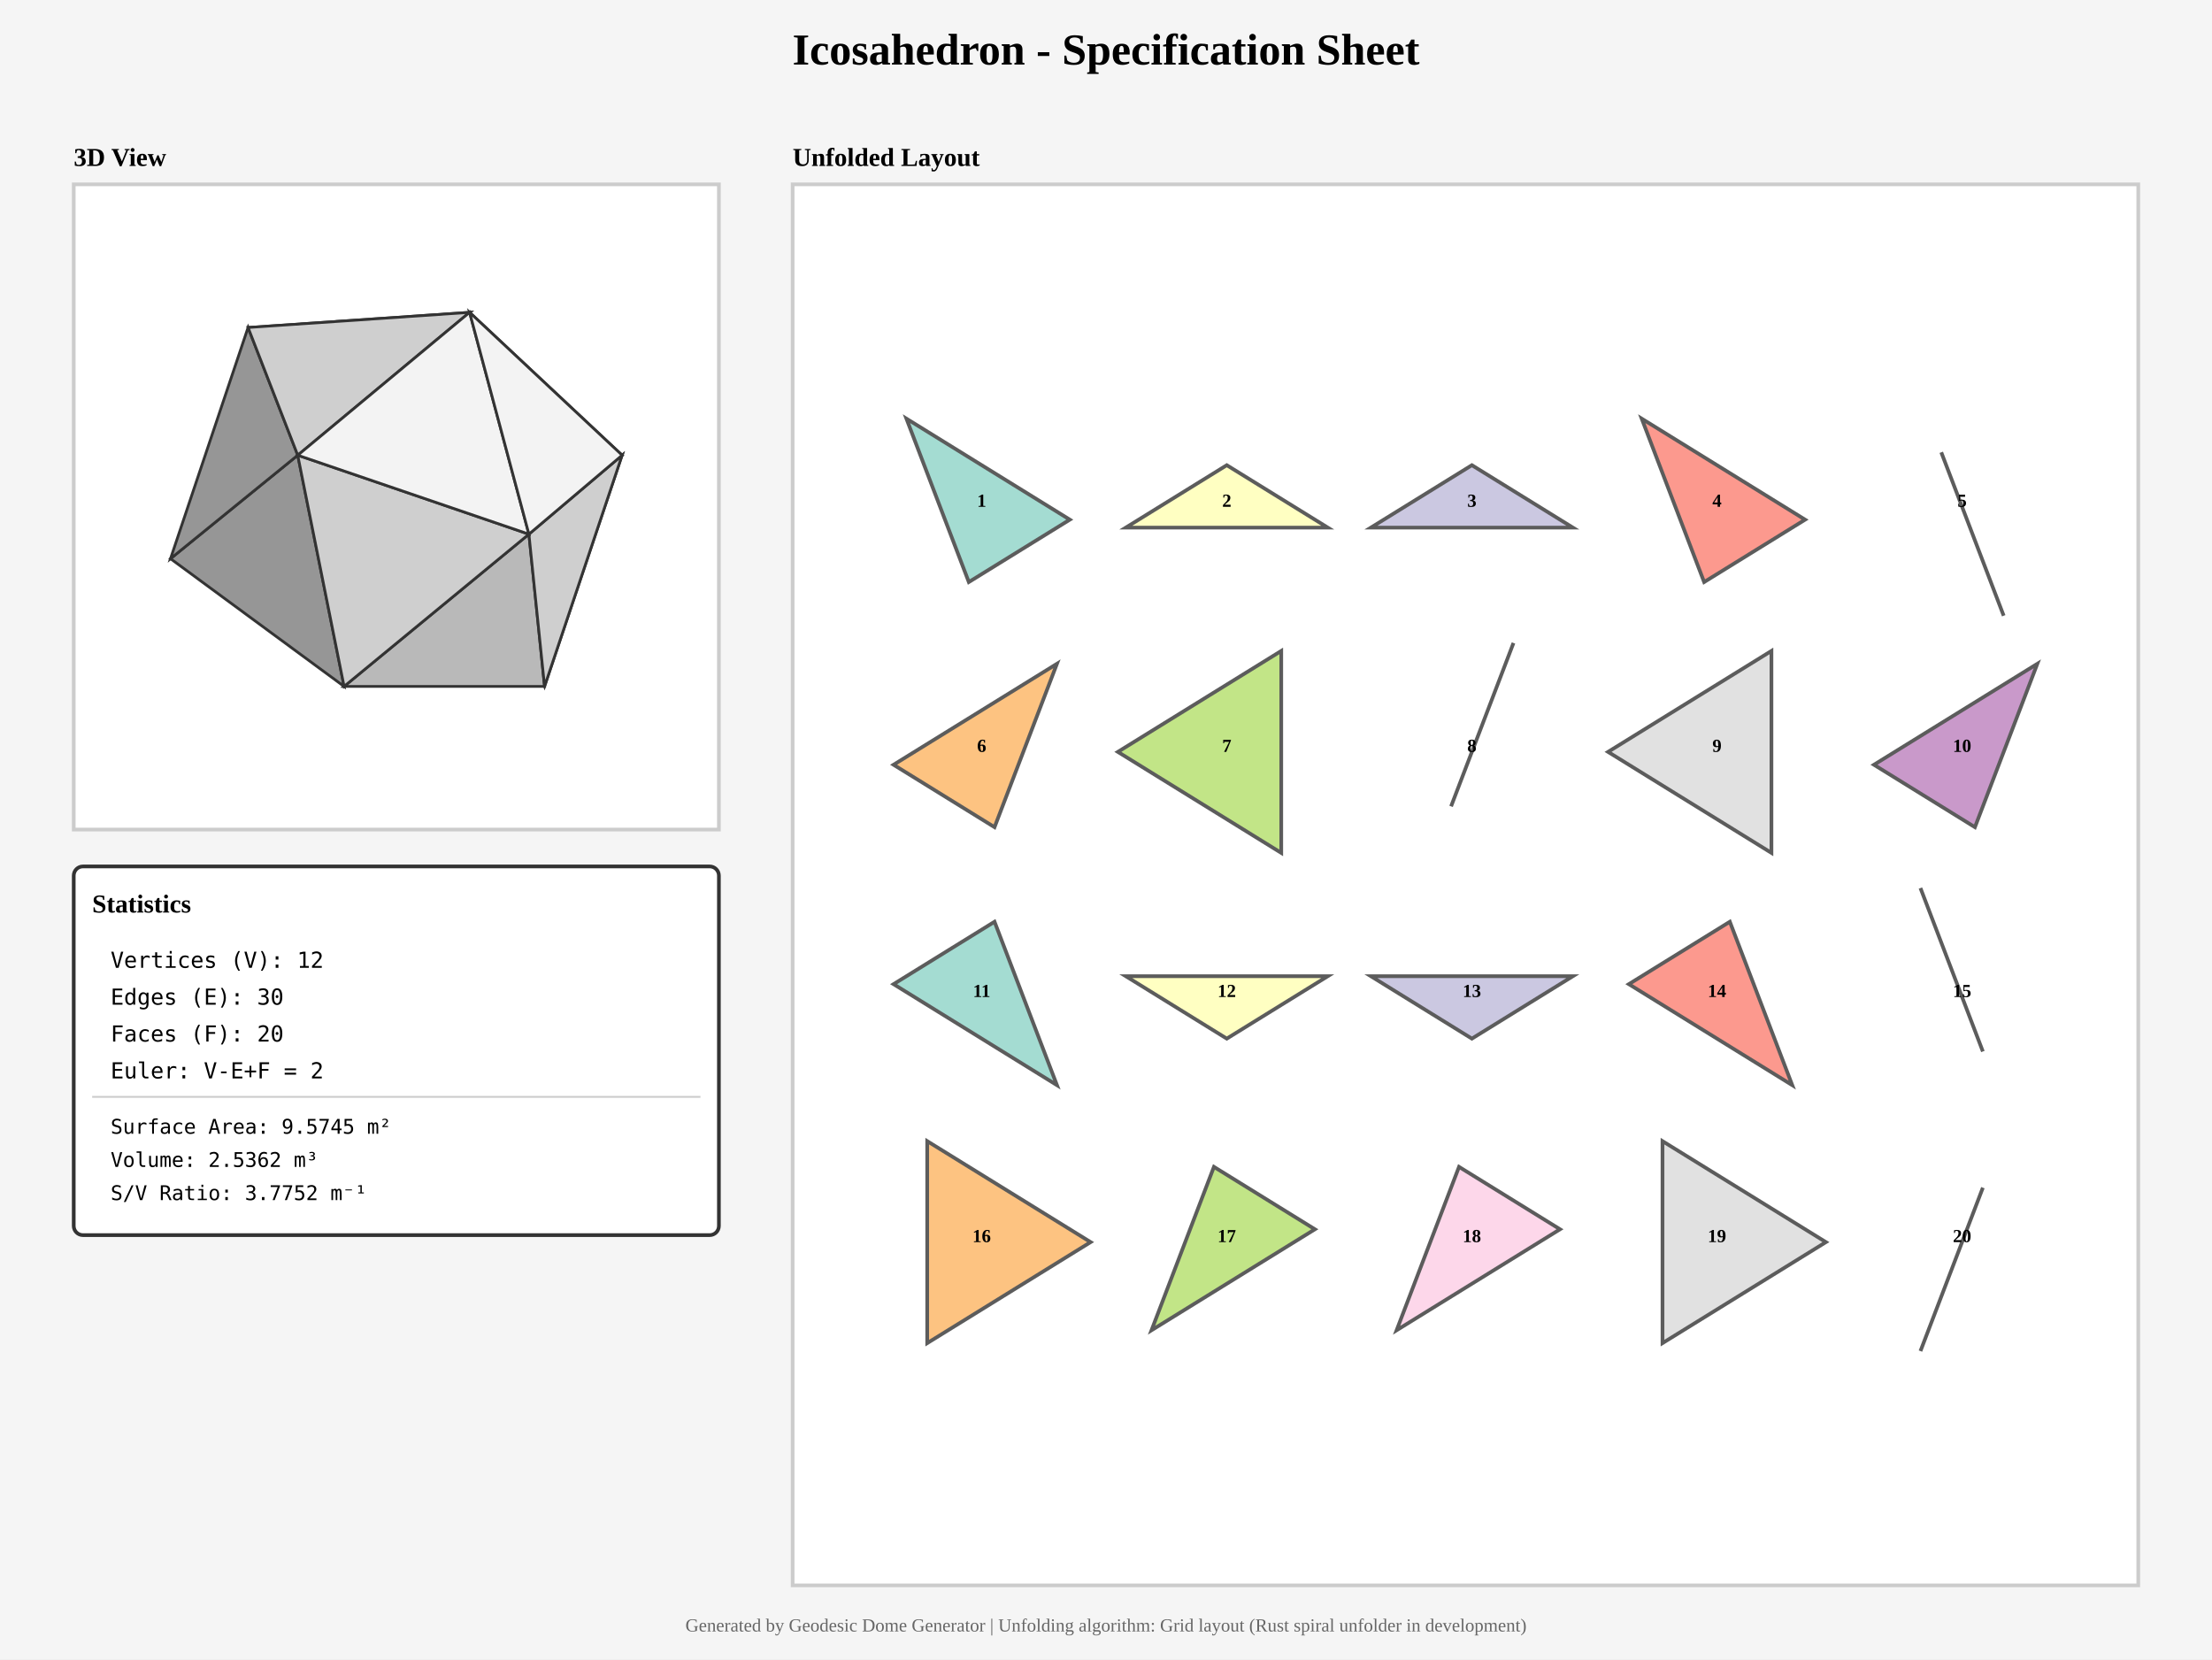
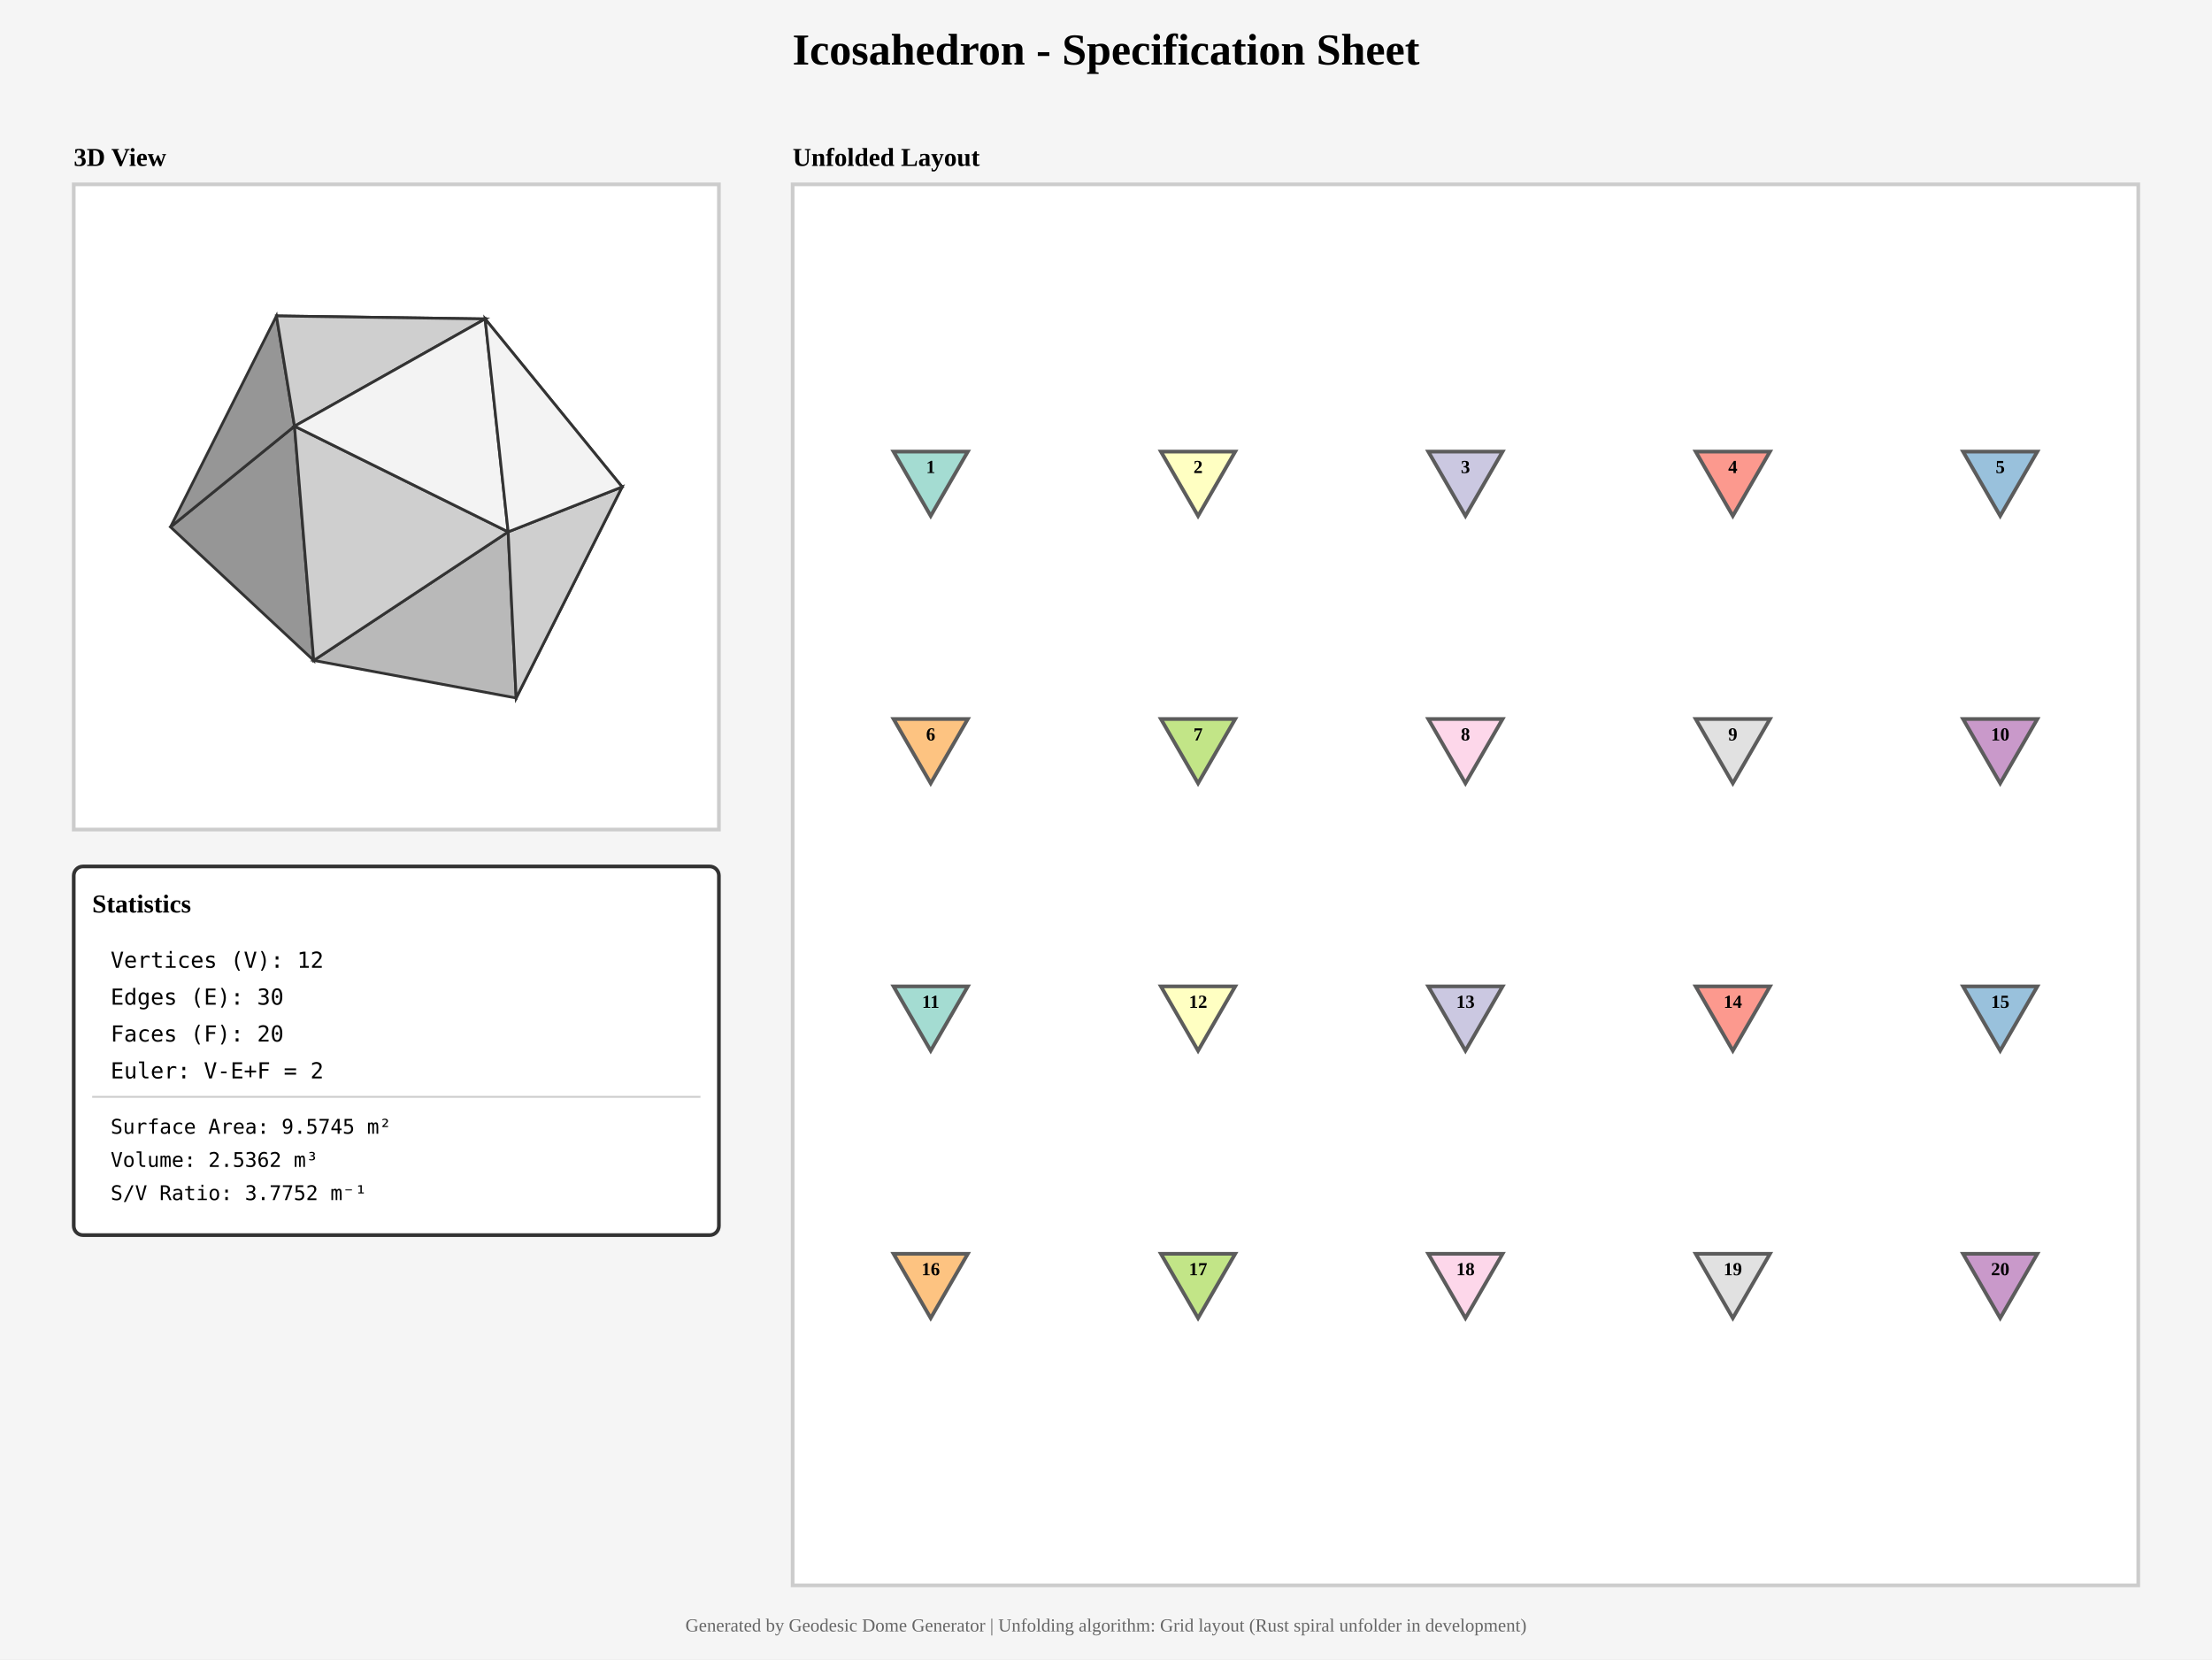
<svg xmlns="http://www.w3.org/2000/svg" width="1200" height="900">
  <rect width="1200" height="900" fill="#f5f5f5" />
  <text x="600.0" y="35" text-anchor="middle" font-size="24" font-weight="bold">Icosahedron - Specification Sheet</text>
  <text x="40" y="90" font-size="14" font-weight="bold">3D View</text>
  <text x="430" y="90" font-size="14" font-weight="bold">Unfolded Layout</text>
  <rect x="40" y="100" width="350" height="350" fill="white" stroke="#ccc" stroke-width="2" />
-   <polygon points="186.66,372.35 92.50,303.06 161.52,246.94" fill="rgb(150,150,150)" stroke="#333" stroke-width="1.5" />
-   <polygon points="161.52,246.94 92.50,303.06 134.58,177.65" fill="rgb(150,150,150)" stroke="#333" stroke-width="1.5" />
-   <polygon points="243.34,177.65 268.48,303.06 337.50,246.94" fill="rgb(150,150,150)" stroke="#333" stroke-width="1.5" />
-   <polygon points="337.50,246.94 268.48,303.06 295.42,372.35" fill="rgb(150,150,150)" stroke="#333" stroke-width="1.5" />
-   <polygon points="186.66,372.35 286.93,289.77 295.42,372.35" fill="rgb(185,185,185)" stroke="#333" stroke-width="1.5" />
-   <polygon points="243.34,177.65 254.75,169.44 134.58,177.65" fill="rgb(185,185,185)" stroke="#333" stroke-width="1.5" />
-   <polygon points="186.66,372.35 161.52,246.94 286.93,289.77" fill="rgb(207,207,207)" stroke="#333" stroke-width="1.5" />
-   <polygon points="295.42,372.35 286.93,289.77 337.50,246.94" fill="rgb(207,207,207)" stroke="#333" stroke-width="1.5" />
-   <polygon points="243.34,177.65 337.50,246.94 254.75,169.44" fill="rgb(207,207,207)" stroke="#333" stroke-width="1.5" />
-   <polygon points="134.58,177.65 254.75,169.44 161.52,246.94" fill="rgb(207,207,207)" stroke="#333" stroke-width="1.5" />
-   <polygon points="286.93,289.77 161.52,246.94 254.75,169.44" fill="rgb(243,243,243)" stroke="#333" stroke-width="1.5" />
-   <polygon points="254.75,169.44 337.50,246.94 286.93,289.77" fill="rgb(243,243,243)" stroke="#333" stroke-width="1.5" />
+   <polygon points="170.18,358.26 92.50,285.87 159.77,231.18" fill="rgb(150,150,150)" stroke="#333" stroke-width="1.5" />
+   <polygon points="159.77,231.18 92.50,285.87 149.98,171.37" fill="rgb(150,150,150)" stroke="#333" stroke-width="1.5" />
+   <polygon points="259.82,191.74 270.23,318.82 337.50,264.13" fill="rgb(150,150,150)" stroke="#333" stroke-width="1.5" />
+   <polygon points="337.50,264.13 270.23,318.82 280.02,378.63" fill="rgb(150,150,150)" stroke="#333" stroke-width="1.5" />
+   <polygon points="170.18,358.26 275.67,288.51 280.02,378.63" fill="rgb(185,185,185)" stroke="#333" stroke-width="1.5" />
+   <polygon points="259.82,191.74 263.18,173.00 149.98,171.37" fill="rgb(185,185,185)" stroke="#333" stroke-width="1.5" />
+   <polygon points="170.18,358.26 159.77,231.18 275.67,288.51" fill="rgb(207,207,207)" stroke="#333" stroke-width="1.5" />
+   <polygon points="280.02,378.63 275.67,288.51 337.50,264.13" fill="rgb(207,207,207)" stroke="#333" stroke-width="1.5" />
+   <polygon points="259.82,191.74 337.50,264.13 263.18,173.00" fill="rgb(207,207,207)" stroke="#333" stroke-width="1.5" />
+   <polygon points="149.98,171.37 263.18,173.00 159.77,231.18" fill="rgb(207,207,207)" stroke="#333" stroke-width="1.5" />
+   <polygon points="275.67,288.51 159.77,231.18 263.18,173.00" fill="rgb(243,243,243)" stroke="#333" stroke-width="1.5" />
+   <polygon points="263.18,173.00 337.50,264.13 275.67,288.51" fill="rgb(243,243,243)" stroke="#333" stroke-width="1.5" />
  <rect x="40" y="470" width="350" height="200" fill="white" stroke="#333" stroke-width="2" rx="5" />
  <text x="50" y="495" font-size="14" font-weight="bold">Statistics</text>
  <text x="60" y="525" font-size="12" font-family="monospace">
    <tspan x="60" dy="0">Vertices (V): 12</tspan>
    <tspan x="60" dy="20">Edges (E): 30</tspan>
    <tspan x="60" dy="20">Faces (F): 20</tspan>
    <tspan x="60" dy="20">Euler: V-E+F = 2</tspan>
  </text>
  <line x1="50" y1="595" x2="380" y2="595" stroke="#ccc" stroke-width="1" />
  <text x="60" y="615" font-size="11" font-family="monospace">
    <tspan x="60" dy="0">Surface Area: 9.5745 m²</tspan>
    <tspan x="60" dy="18">Volume: 2.5362 m³</tspan>
    <tspan x="60" dy="18">S/V Ratio: 3.7752 m⁻¹</tspan>
  </text>
  <rect x="430" y="100" width="730" height="760" fill="white" stroke="#ccc" stroke-width="2" />
-   <polygon points="525.58,315.74 491.73,227.10 580.37,281.89" fill="#8dd3c7" stroke="#333" stroke-width="2" opacity="0.8" />
-   <text x="532.56" y="274.91" text-anchor="middle" font-size="10" font-weight="bold">1</text>
-   <polygon points="610.74,286.20 665.52,252.34 720.31,286.20" fill="#ffffb3" stroke="#333" stroke-width="2" opacity="0.8" />
-   <text x="665.52" y="274.91" text-anchor="middle" font-size="10" font-weight="bold">2</text>
-   <polygon points="743.70,286.20 853.27,286.20 798.49,252.34" fill="#bebada" stroke="#333" stroke-width="2" opacity="0.8" />
-   <text x="798.49" y="274.91" text-anchor="middle" font-size="10" font-weight="bold">3</text>
-   <polygon points="924.48,315.74 979.26,281.89 890.62,227.10" fill="#fb8072" stroke="#333" stroke-width="2" opacity="0.8" />
-   <text x="931.45" y="274.91" text-anchor="middle" font-size="10" font-weight="bold">4</text>
-   <polygon points="1086.99,334.01 1053.13,245.36 1053.13,245.36" fill="#80b1d3" stroke="#333" stroke-width="2" opacity="0.8" />
-   <text x="1064.42" y="274.91" text-anchor="middle" font-size="10" font-weight="bold">5</text>
-   <polygon points="539.53,448.71 484.75,414.85 573.39,360.07" fill="#fdb462" stroke="#333" stroke-width="2" opacity="0.8" />
-   <text x="532.56" y="407.87" text-anchor="middle" font-size="10" font-weight="bold">6</text>
-   <polygon points="695.07,462.66 606.43,407.87 695.07,353.09" fill="#b3de69" stroke="#333" stroke-width="2" opacity="0.8" />
-   <text x="665.52" y="407.87" text-anchor="middle" font-size="10" font-weight="bold">7</text>
-   <polygon points="787.20,437.42 787.20,437.42 821.06,348.78" fill="#fccde5" stroke="#333" stroke-width="2" opacity="0.8" />
-   <text x="798.49" y="407.87" text-anchor="middle" font-size="10" font-weight="bold">8</text>
-   <polygon points="872.36,407.87 961.00,462.66 961.00,353.09" fill="#d9d9d9" stroke="#333" stroke-width="2" opacity="0.8" />
-   <text x="931.45" y="407.87" text-anchor="middle" font-size="10" font-weight="bold">9</text>
-   <polygon points="1016.61,414.85 1071.39,448.71 1105.25,360.07" fill="#bc80bd" stroke="#333" stroke-width="2" opacity="0.8" />
-   <text x="1064.42" y="407.87" text-anchor="middle" font-size="10" font-weight="bold">10</text>
-   <polygon points="539.53,500.01 573.39,588.65 484.75,533.86" fill="#8dd3c7" stroke="#333" stroke-width="2" opacity="0.8" />
-   <text x="532.56" y="540.84" text-anchor="middle" font-size="10" font-weight="bold">11</text>
-   <polygon points="720.31,529.55 665.52,563.41 610.74,529.55" fill="#ffffb3" stroke="#333" stroke-width="2" opacity="0.8" />
-   <text x="665.52" y="540.84" text-anchor="middle" font-size="10" font-weight="bold">12</text>
-   <polygon points="853.27,529.55 743.70,529.55 798.49,563.41" fill="#bebada" stroke="#333" stroke-width="2" opacity="0.8" />
-   <text x="798.49" y="540.84" text-anchor="middle" font-size="10" font-weight="bold">13</text>
-   <polygon points="938.43,500.01 883.64,533.86 972.29,588.65" fill="#fb8072" stroke="#333" stroke-width="2" opacity="0.8" />
-   <text x="931.45" y="540.84" text-anchor="middle" font-size="10" font-weight="bold">14</text>
-   <polygon points="1041.84,481.74 1075.70,570.39 1075.70,570.39" fill="#80b1d3" stroke="#333" stroke-width="2" opacity="0.8" />
-   <text x="1064.42" y="540.84" text-anchor="middle" font-size="10" font-weight="bold">15</text>
-   <polygon points="503.01,619.02 591.65,673.80 503.01,728.59" fill="#fdb462" stroke="#333" stroke-width="2" opacity="0.8" />
-   <text x="532.56" y="673.80" text-anchor="middle" font-size="10" font-weight="bold">16</text>
-   <polygon points="658.55,632.97 713.33,666.83 624.69,721.61" fill="#b3de69" stroke="#333" stroke-width="2" opacity="0.8" />
-   <text x="665.52" y="673.80" text-anchor="middle" font-size="10" font-weight="bold">17</text>
-   <polygon points="846.30,666.83 791.51,632.97 757.65,721.61" fill="#fccde5" stroke="#333" stroke-width="2" opacity="0.8" />
-   <text x="798.49" y="673.80" text-anchor="middle" font-size="10" font-weight="bold">18</text>
-   <polygon points="990.55,673.80 901.90,619.02 901.90,728.59" fill="#d9d9d9" stroke="#333" stroke-width="2" opacity="0.8" />
-   <text x="931.45" y="673.80" text-anchor="middle" font-size="10" font-weight="bold">19</text>
-   <polygon points="1075.70,644.26 1075.70,644.26 1041.84,732.90" fill="#bc80bd" stroke="#333" stroke-width="2" opacity="0.8" />
-   <text x="1064.42" y="673.80" text-anchor="middle" font-size="10" font-weight="bold">20</text>
+   <polygon points="484.75,244.98 525.04,244.98 504.90,279.87" fill="#8dd3c7" stroke="#333" stroke-width="2" opacity="0.8" />
+   <text x="504.90" y="256.61" text-anchor="middle" font-size="10" font-weight="bold">1</text>
+   <polygon points="629.80,244.98 670.09,244.98 649.95,279.87" fill="#ffffb3" stroke="#333" stroke-width="2" opacity="0.8" />
+   <text x="649.95" y="256.61" text-anchor="middle" font-size="10" font-weight="bold">2</text>
+   <polygon points="774.85,244.98 815.15,244.98 795.00,279.87" fill="#bebada" stroke="#333" stroke-width="2" opacity="0.8" />
+   <text x="795.00" y="256.61" text-anchor="middle" font-size="10" font-weight="bold">3</text>
+   <polygon points="919.91,244.98 960.20,244.98 940.05,279.87" fill="#fb8072" stroke="#333" stroke-width="2" opacity="0.8" />
+   <text x="940.05" y="256.61" text-anchor="middle" font-size="10" font-weight="bold">4</text>
+   <polygon points="1064.96,244.98 1105.25,244.98 1085.10,279.87" fill="#80b1d3" stroke="#333" stroke-width="2" opacity="0.8" />
+   <text x="1085.10" y="256.61" text-anchor="middle" font-size="10" font-weight="bold">5</text>
+   <polygon points="484.75,390.03 525.04,390.03 504.90,424.92" fill="#fdb462" stroke="#333" stroke-width="2" opacity="0.8" />
+   <text x="504.90" y="401.66" text-anchor="middle" font-size="10" font-weight="bold">6</text>
+   <polygon points="629.80,390.03 670.09,390.03 649.95,424.92" fill="#b3de69" stroke="#333" stroke-width="2" opacity="0.8" />
+   <text x="649.95" y="401.66" text-anchor="middle" font-size="10" font-weight="bold">7</text>
+   <polygon points="774.85,390.03 815.15,390.03 795.00,424.92" fill="#fccde5" stroke="#333" stroke-width="2" opacity="0.8" />
+   <text x="795.00" y="401.66" text-anchor="middle" font-size="10" font-weight="bold">8</text>
+   <polygon points="919.91,390.03 960.20,390.03 940.05,424.92" fill="#d9d9d9" stroke="#333" stroke-width="2" opacity="0.8" />
+   <text x="940.05" y="401.66" text-anchor="middle" font-size="10" font-weight="bold">9</text>
+   <polygon points="1064.96,390.03 1105.25,390.03 1085.10,424.92" fill="#bc80bd" stroke="#333" stroke-width="2" opacity="0.8" />
+   <text x="1085.10" y="401.66" text-anchor="middle" font-size="10" font-weight="bold">10</text>
+   <polygon points="484.75,535.08 525.04,535.08 504.90,569.97" fill="#8dd3c7" stroke="#333" stroke-width="2" opacity="0.8" />
+   <text x="504.90" y="546.71" text-anchor="middle" font-size="10" font-weight="bold">11</text>
+   <polygon points="629.80,535.08 670.09,535.08 649.95,569.97" fill="#ffffb3" stroke="#333" stroke-width="2" opacity="0.8" />
+   <text x="649.95" y="546.71" text-anchor="middle" font-size="10" font-weight="bold">12</text>
+   <polygon points="774.85,535.08 815.15,535.08 795.00,569.97" fill="#bebada" stroke="#333" stroke-width="2" opacity="0.8" />
+   <text x="795.00" y="546.71" text-anchor="middle" font-size="10" font-weight="bold">13</text>
+   <polygon points="919.91,535.08 960.20,535.08 940.05,569.97" fill="#fb8072" stroke="#333" stroke-width="2" opacity="0.8" />
+   <text x="940.05" y="546.71" text-anchor="middle" font-size="10" font-weight="bold">14</text>
+   <polygon points="1064.96,535.08 1105.25,535.08 1085.10,569.97" fill="#80b1d3" stroke="#333" stroke-width="2" opacity="0.8" />
+   <text x="1085.10" y="546.71" text-anchor="middle" font-size="10" font-weight="bold">15</text>
+   <polygon points="484.75,680.13 525.04,680.13 504.90,715.02" fill="#fdb462" stroke="#333" stroke-width="2" opacity="0.8" />
+   <text x="504.90" y="691.76" text-anchor="middle" font-size="10" font-weight="bold">16</text>
+   <polygon points="629.80,680.13 670.09,680.13 649.95,715.02" fill="#b3de69" stroke="#333" stroke-width="2" opacity="0.8" />
+   <text x="649.95" y="691.76" text-anchor="middle" font-size="10" font-weight="bold">17</text>
+   <polygon points="774.85,680.13 815.15,680.13 795.00,715.02" fill="#fccde5" stroke="#333" stroke-width="2" opacity="0.8" />
+   <text x="795.00" y="691.76" text-anchor="middle" font-size="10" font-weight="bold">18</text>
+   <polygon points="919.91,680.13 960.20,680.13 940.05,715.02" fill="#d9d9d9" stroke="#333" stroke-width="2" opacity="0.8" />
+   <text x="940.05" y="691.76" text-anchor="middle" font-size="10" font-weight="bold">19</text>
+   <polygon points="1064.96,680.13 1105.25,680.13 1085.10,715.02" fill="#bc80bd" stroke="#333" stroke-width="2" opacity="0.8" />
+   <text x="1085.10" y="691.76" text-anchor="middle" font-size="10" font-weight="bold">20</text>
  <text x="600.0" y="885" text-anchor="middle" font-size="10" fill="#666">
Generated by Geodesic Dome Generator | Unfolding algorithm: Grid layout (Rust spiral unfolder in development)
</text>
</svg>
